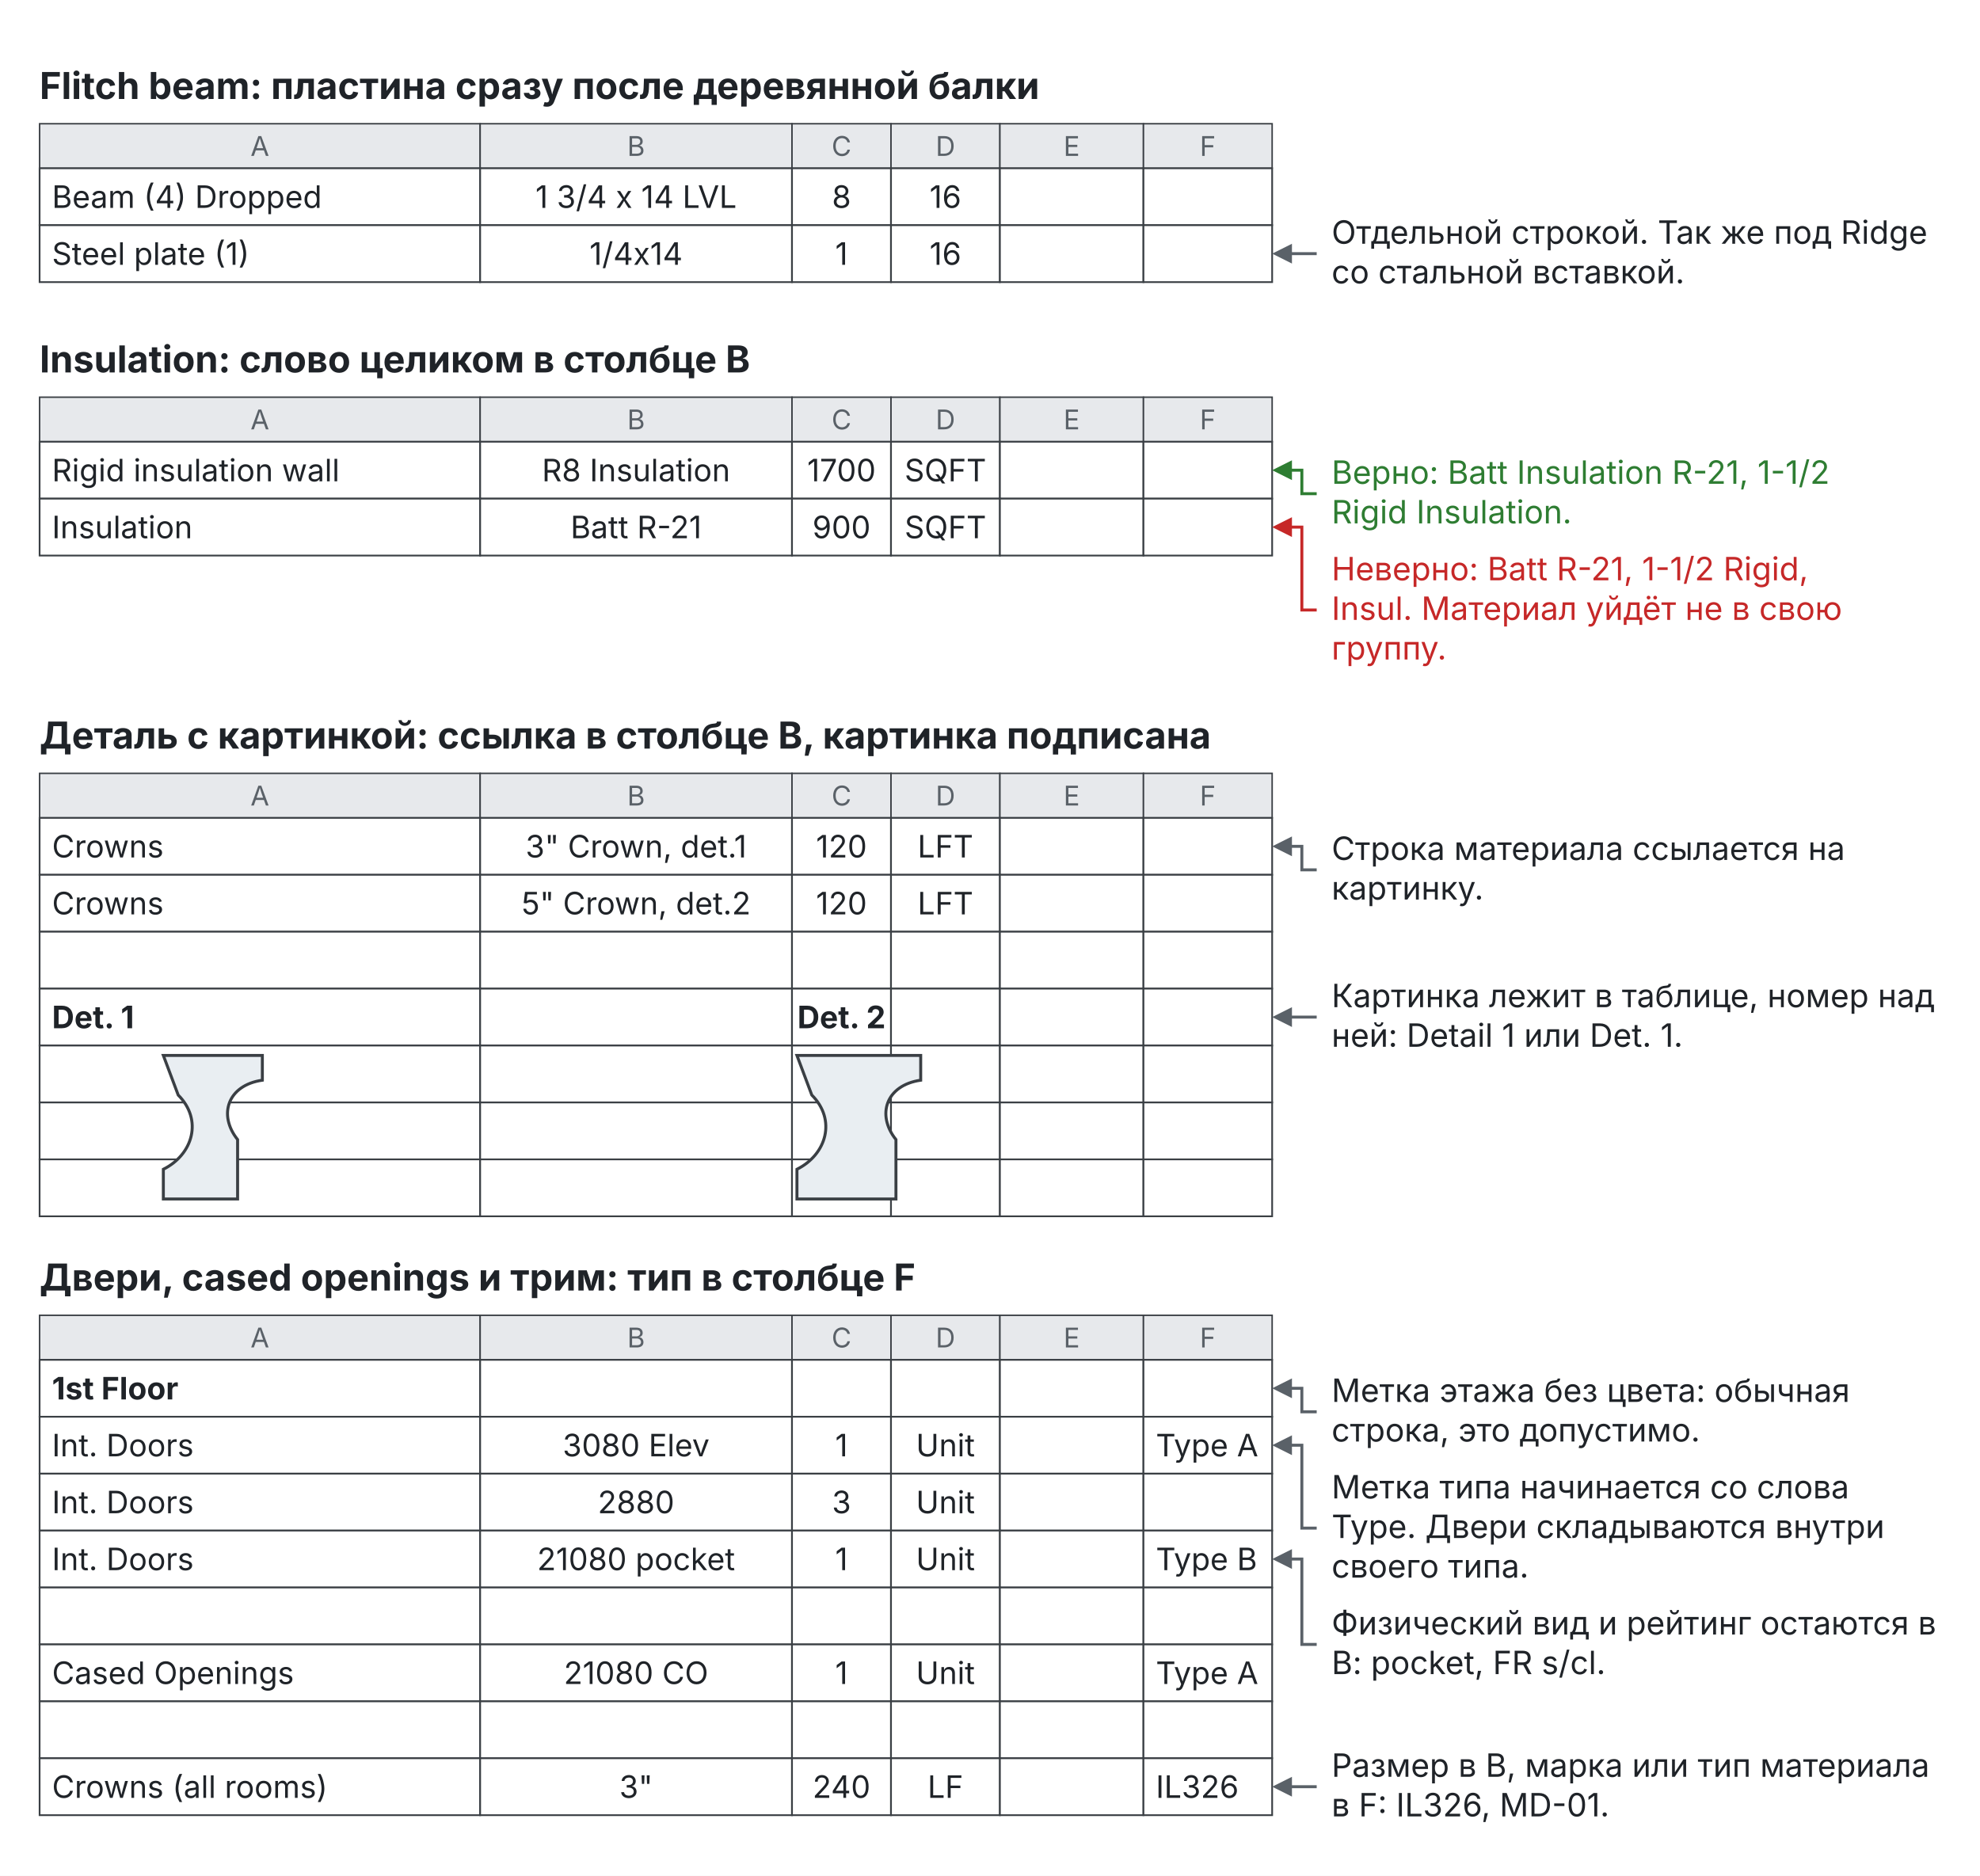
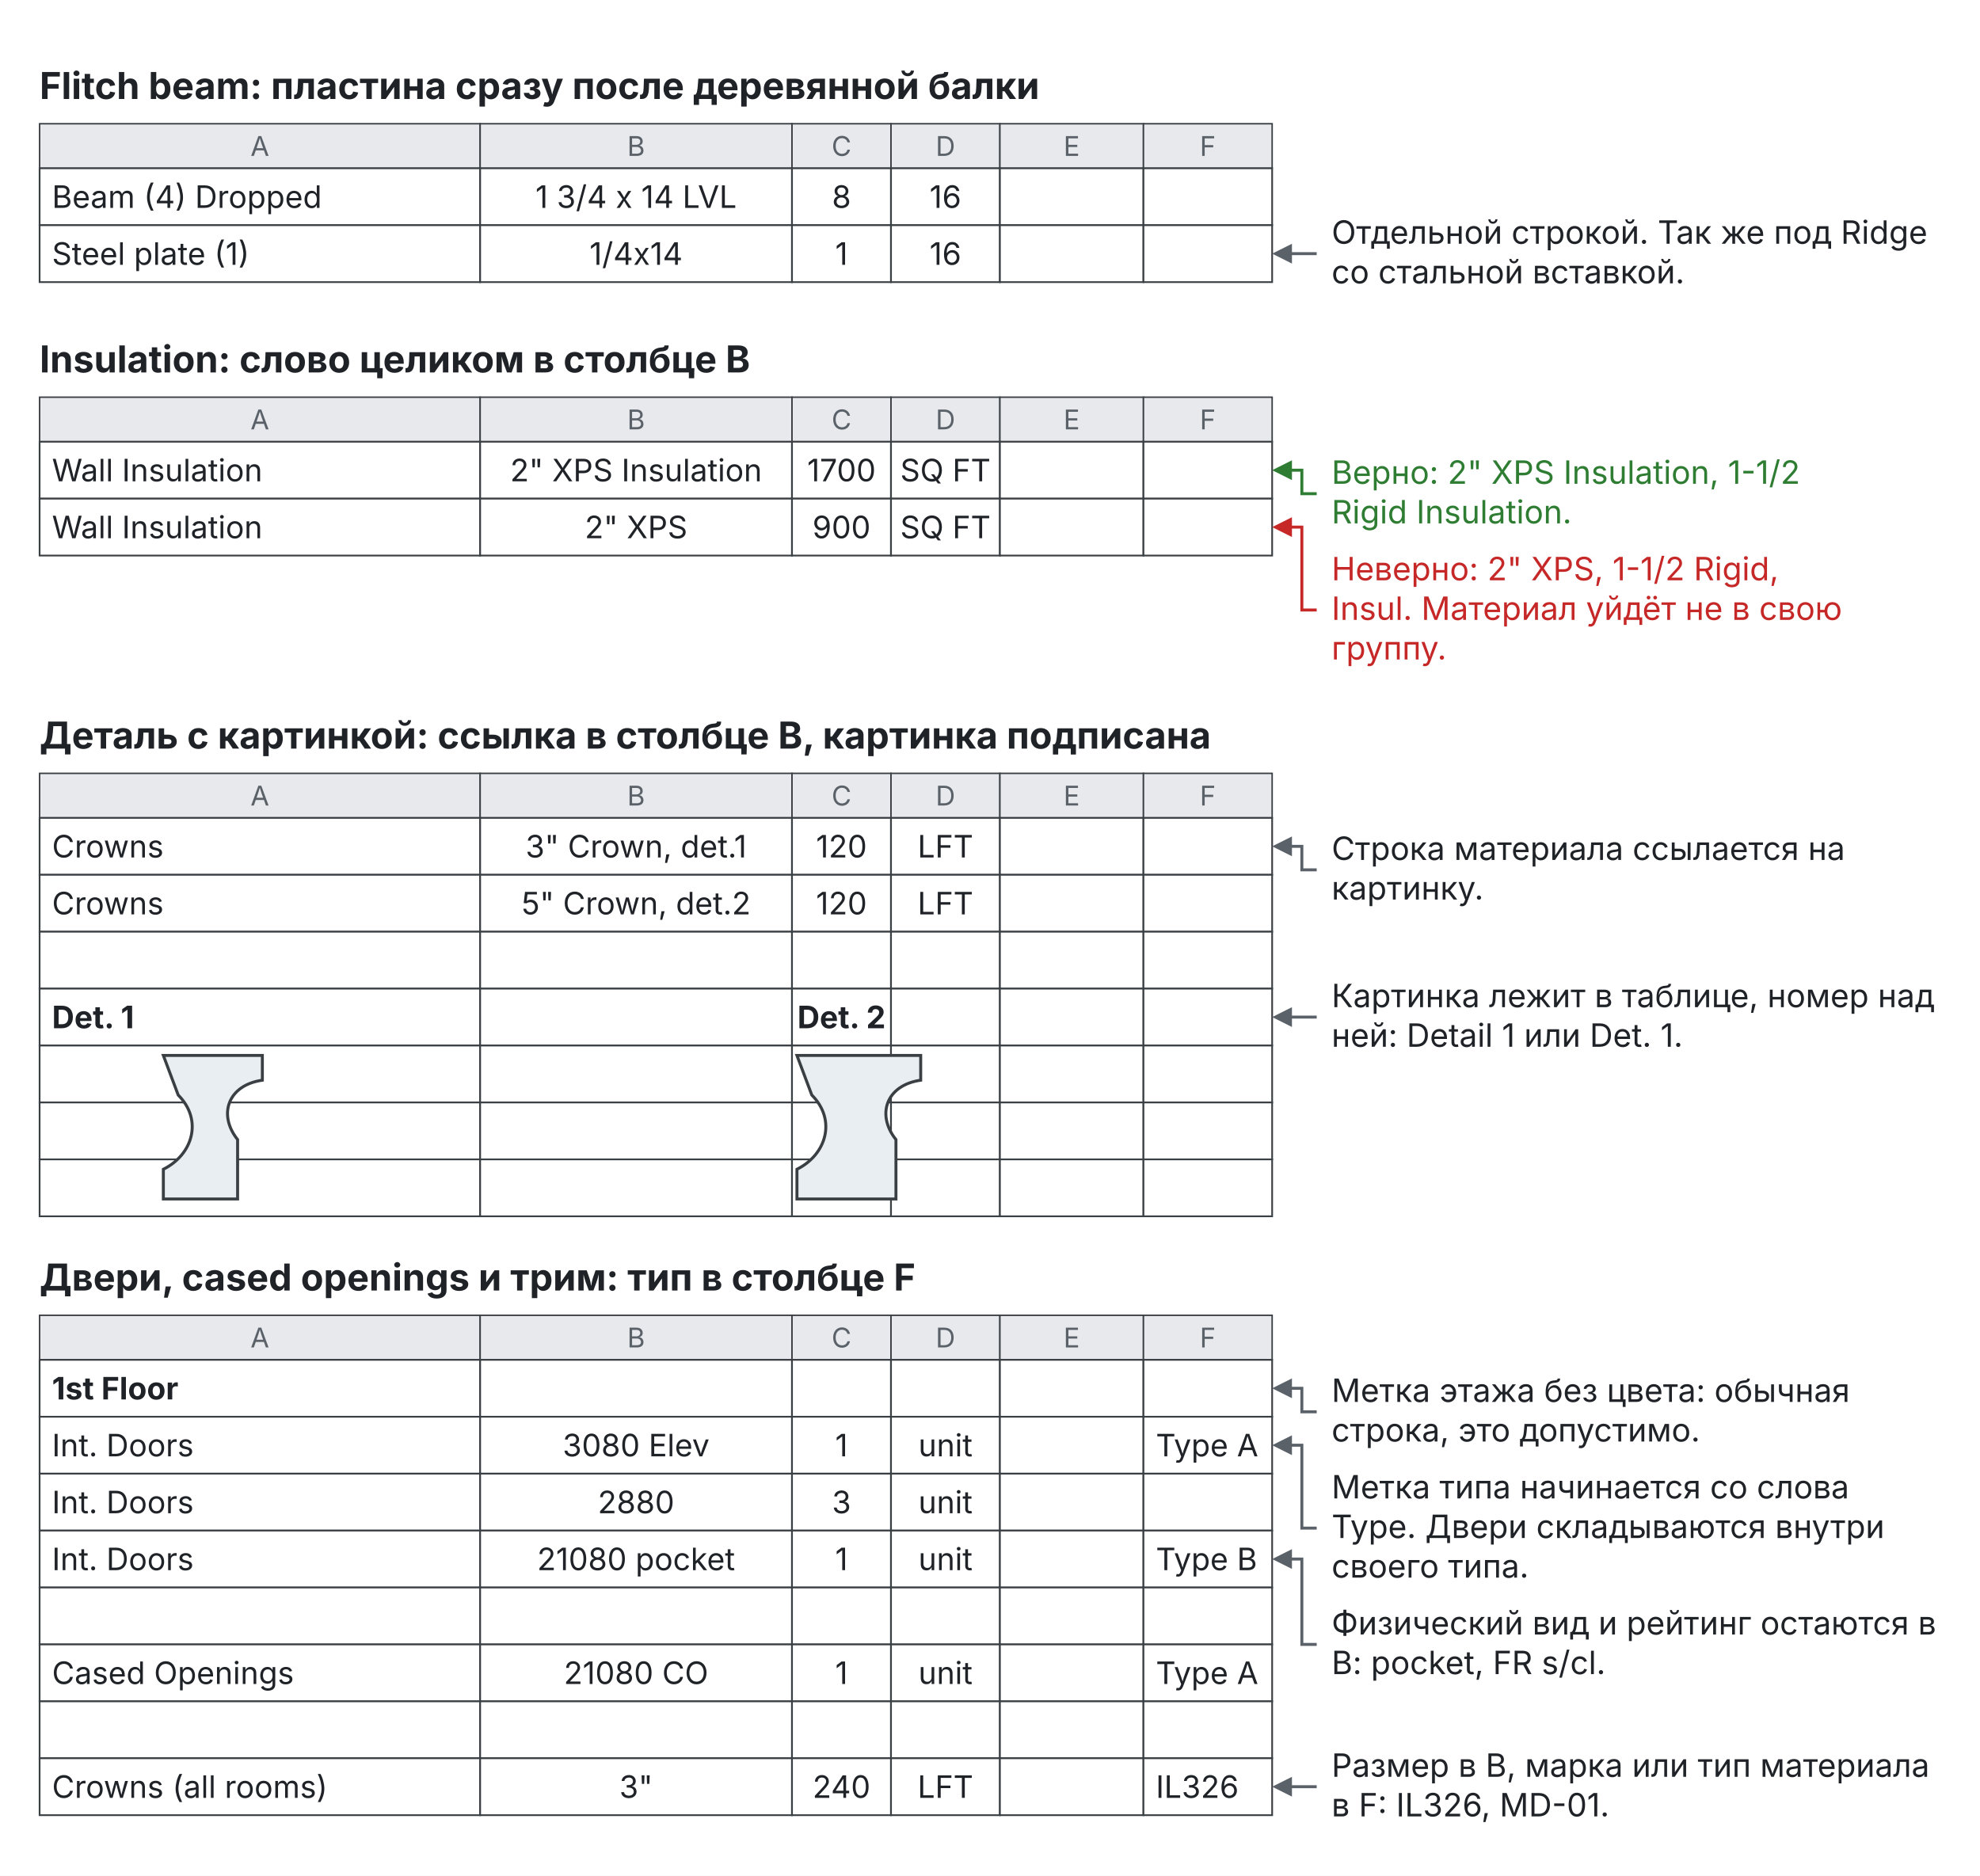
<svg xmlns="http://www.w3.org/2000/svg" width="800" height="758" viewBox="0 0 800 758" role="img" aria-labelledby="t d">
  <style>text{font-family:Inter,"Segoe UI",Arial,sans-serif}.h{font-size:15px;font-weight:700;fill:#1f2328}.t{font-size:13px;fill:#1f2328}.n{font-size:13px}.c{font-size:12.5px}.cb{font-size:12.5px;font-weight:700}.col{font-size:11px;fill:#5a6168}.sm{font-size:12px;fill:#5a6168}.bt{font-size:13.5px;font-weight:600;fill:#1f2328}</style>
  <rect width="800" height="758" fill="#ffffff" />
  <text class="h" x="16" y="40">Flitch beam: пластина сразу после деревянной балки</text>
  <rect x="16" y="50" width="178" height="18" fill="#e7e9ec" stroke="#3a3f44" stroke-width="0.6" />
  <text class="col" x="105.0" y="63" text-anchor="middle">A</text>
  <rect x="194" y="50" width="126" height="18" fill="#e7e9ec" stroke="#3a3f44" stroke-width="0.6" />
  <text class="col" x="257.0" y="63" text-anchor="middle">B</text>
  <rect x="320" y="50" width="40" height="18" fill="#e7e9ec" stroke="#3a3f44" stroke-width="0.6" />
  <text class="col" x="340.0" y="63" text-anchor="middle">C</text>
  <rect x="360" y="50" width="44" height="18" fill="#e7e9ec" stroke="#3a3f44" stroke-width="0.6" />
  <text class="col" x="382.0" y="63" text-anchor="middle">D</text>
  <rect x="404" y="50" width="58" height="18" fill="#e7e9ec" stroke="#3a3f44" stroke-width="0.6" />
  <text class="col" x="433.0" y="63" text-anchor="middle">E</text>
  <rect x="462" y="50" width="52" height="18" fill="#e7e9ec" stroke="#3a3f44" stroke-width="0.6" />
  <text class="col" x="488.0" y="63" text-anchor="middle">F</text>
  <rect x="16" y="68" width="178" height="23" fill="#ffffff" stroke="#3a3f44" stroke-width="0.7" />
  <rect x="194" y="68" width="126" height="23" fill="#ffffff" stroke="#3a3f44" stroke-width="0.7" />
  <rect x="320" y="68" width="40" height="23" fill="#ffffff" stroke="#3a3f44" stroke-width="0.7" />
  <rect x="360" y="68" width="44" height="23" fill="#ffffff" stroke="#3a3f44" stroke-width="0.7" />
  <rect x="404" y="68" width="58" height="23" fill="#ffffff" stroke="#3a3f44" stroke-width="0.7" />
  <rect x="462" y="68" width="52" height="23" fill="#ffffff" stroke="#3a3f44" stroke-width="0.7" />
  <text class="c" x="21" y="84" fill="#1f2328">Beam (4) Dropped</text>
  <text class="c" x="257.0" y="84" fill="#1f2328" text-anchor="middle">1 3/4 x 14 LVL</text>
  <text class="c" x="340.0" y="84" fill="#1f2328" text-anchor="middle">8</text>
  <text class="c" x="382.0" y="84" fill="#1f2328" text-anchor="middle">16</text>
  <rect x="16" y="91" width="178" height="23" fill="#ffffff" stroke="#3a3f44" stroke-width="0.7" />
  <rect x="194" y="91" width="126" height="23" fill="#ffffff" stroke="#3a3f44" stroke-width="0.7" />
  <rect x="320" y="91" width="40" height="23" fill="#ffffff" stroke="#3a3f44" stroke-width="0.7" />
  <rect x="360" y="91" width="44" height="23" fill="#ffffff" stroke="#3a3f44" stroke-width="0.7" />
  <rect x="404" y="91" width="58" height="23" fill="#ffffff" stroke="#3a3f44" stroke-width="0.7" />
  <rect x="462" y="91" width="52" height="23" fill="#ffffff" stroke="#3a3f44" stroke-width="0.7" />
  <text class="c" x="21" y="107" fill="#1f2328">Steel plate (1)</text>
  <text class="c" x="257.0" y="107" fill="#1f2328" text-anchor="middle">1/4x14</text>
  <text class="c" x="340.0" y="107" fill="#1f2328" text-anchor="middle">1</text>
  <text class="c" x="382.0" y="107" fill="#1f2328" text-anchor="middle">16</text>
  <path d="M532,102.5 L526,102.5 L526,102.5 L518,102.5" fill="none" stroke="#5a6168" stroke-width="1.2" />
  <path d="M514,102.5 L522,98.5 L522,106.5 z" fill="#5a6168" />
  <text class="n" x="538" y="98.5" fill="#1f2328">Отдельной строкой. Так же под Ridge</text>
  <text class="n" x="538" y="114.5" fill="#1f2328">со стальной вставкой.</text>
  <text class="h" x="16" y="150.5">Insulation: слово целиком в столбце B</text>
  <rect x="16" y="160.5" width="178" height="18" fill="#e7e9ec" stroke="#3a3f44" stroke-width="0.6" />
  <text class="col" x="105.0" y="173.5" text-anchor="middle">A</text>
  <rect x="194" y="160.5" width="126" height="18" fill="#e7e9ec" stroke="#3a3f44" stroke-width="0.6" />
  <text class="col" x="257.0" y="173.5" text-anchor="middle">B</text>
  <rect x="320" y="160.5" width="40" height="18" fill="#e7e9ec" stroke="#3a3f44" stroke-width="0.6" />
  <text class="col" x="340.0" y="173.5" text-anchor="middle">C</text>
  <rect x="360" y="160.5" width="44" height="18" fill="#e7e9ec" stroke="#3a3f44" stroke-width="0.6" />
  <text class="col" x="382.0" y="173.5" text-anchor="middle">D</text>
  <rect x="404" y="160.5" width="58" height="18" fill="#e7e9ec" stroke="#3a3f44" stroke-width="0.6" />
  <text class="col" x="433.0" y="173.5" text-anchor="middle">E</text>
  <rect x="462" y="160.5" width="52" height="18" fill="#e7e9ec" stroke="#3a3f44" stroke-width="0.6" />
  <text class="col" x="488.0" y="173.5" text-anchor="middle">F</text>
  <rect x="16" y="178.5" width="178" height="23" fill="#ffffff" stroke="#3a3f44" stroke-width="0.7" />
  <rect x="194" y="178.5" width="126" height="23" fill="#ffffff" stroke="#3a3f44" stroke-width="0.7" />
  <rect x="320" y="178.5" width="40" height="23" fill="#ffffff" stroke="#3a3f44" stroke-width="0.7" />
  <rect x="360" y="178.5" width="44" height="23" fill="#ffffff" stroke="#3a3f44" stroke-width="0.7" />
  <rect x="404" y="178.5" width="58" height="23" fill="#ffffff" stroke="#3a3f44" stroke-width="0.7" />
  <rect x="462" y="178.5" width="52" height="23" fill="#ffffff" stroke="#3a3f44" stroke-width="0.7" />
-   <text class="c" x="21" y="194.5" fill="#1f2328">Rigid insulation wall</text>
-   <text class="c" x="257.0" y="194.5" fill="#1f2328" text-anchor="middle">R8 Insulation</text>
+   <text class="c" x="21" y="194.5" fill="#1f2328">Wall Insulation</text>
+   <text class="c" x="257.0" y="194.5" fill="#1f2328" text-anchor="middle">2" XPS Insulation</text>
  <text class="c" x="340.0" y="194.5" fill="#1f2328" text-anchor="middle">1700</text>
-   <text class="c" x="382.0" y="194.5" fill="#1f2328" text-anchor="middle">SQFT</text>
+   <text class="c" x="382.0" y="194.5" fill="#1f2328" text-anchor="middle">SQ FT</text>
  <rect x="16" y="201.5" width="178" height="23" fill="#ffffff" stroke="#3a3f44" stroke-width="0.7" />
  <rect x="194" y="201.5" width="126" height="23" fill="#ffffff" stroke="#3a3f44" stroke-width="0.7" />
  <rect x="320" y="201.5" width="40" height="23" fill="#ffffff" stroke="#3a3f44" stroke-width="0.7" />
  <rect x="360" y="201.5" width="44" height="23" fill="#ffffff" stroke="#3a3f44" stroke-width="0.7" />
  <rect x="404" y="201.5" width="58" height="23" fill="#ffffff" stroke="#3a3f44" stroke-width="0.7" />
  <rect x="462" y="201.5" width="52" height="23" fill="#ffffff" stroke="#3a3f44" stroke-width="0.7" />
-   <text class="c" x="21" y="217.5" fill="#1f2328">Insulation</text>
-   <text class="c" x="257.0" y="217.5" fill="#1f2328" text-anchor="middle">Batt R-21</text>
+   <text class="c" x="21" y="217.5" fill="#1f2328">Wall Insulation</text>
+   <text class="c" x="257.0" y="217.5" fill="#1f2328" text-anchor="middle">2" XPS</text>
  <text class="c" x="340.0" y="217.5" fill="#1f2328" text-anchor="middle">900</text>
-   <text class="c" x="382.0" y="217.5" fill="#1f2328" text-anchor="middle">SQFT</text>
+   <text class="c" x="382.0" y="217.5" fill="#1f2328" text-anchor="middle">SQ FT</text>
  <path d="M532,199.5 L526,199.5 L526,190.0 L518,190.0" fill="none" stroke="#2e7d32" stroke-width="1.2" />
  <path d="M514,190.0 L522,186.0 L522,194.0 z" fill="#2e7d32" />
-   <text class="n" x="538" y="195.5" fill="#2e7d32">Верно: Batt Insulation R-21, 1-1/2</text>
+   <text class="n" x="538" y="195.5" fill="#2e7d32">Верно: 2" XPS Insulation, 1-1/2</text>
  <text class="n" x="538" y="211.5" fill="#2e7d32">Rigid Insulation.</text>
  <path d="M532,246.5 L526,246.5 L526,213.0 L518,213.0" fill="none" stroke="#c62828" stroke-width="1.2" />
  <path d="M514,213.0 L522,209.0 L522,217.0 z" fill="#c62828" />
-   <text class="n" x="538" y="234.5" fill="#c62828">Неверно: Batt R-21, 1-1/2 Rigid,</text>
+   <text class="n" x="538" y="234.5" fill="#c62828">Неверно: 2" XPS, 1-1/2 Rigid,</text>
  <text class="n" x="538" y="250.5" fill="#c62828">Insul. Материал уйдёт не в свою</text>
  <text class="n" x="538" y="266.5" fill="#c62828">группу.</text>
  <text class="h" x="16" y="302.5">Деталь с картинкой: ссылка в столбце B, картинка подписана</text>
  <rect x="16" y="312.5" width="178" height="18" fill="#e7e9ec" stroke="#3a3f44" stroke-width="0.6" />
  <text class="col" x="105.0" y="325.5" text-anchor="middle">A</text>
  <rect x="194" y="312.5" width="126" height="18" fill="#e7e9ec" stroke="#3a3f44" stroke-width="0.6" />
  <text class="col" x="257.0" y="325.5" text-anchor="middle">B</text>
  <rect x="320" y="312.5" width="40" height="18" fill="#e7e9ec" stroke="#3a3f44" stroke-width="0.6" />
  <text class="col" x="340.0" y="325.5" text-anchor="middle">C</text>
  <rect x="360" y="312.5" width="44" height="18" fill="#e7e9ec" stroke="#3a3f44" stroke-width="0.6" />
  <text class="col" x="382.0" y="325.5" text-anchor="middle">D</text>
  <rect x="404" y="312.5" width="58" height="18" fill="#e7e9ec" stroke="#3a3f44" stroke-width="0.6" />
  <text class="col" x="433.0" y="325.5" text-anchor="middle">E</text>
  <rect x="462" y="312.5" width="52" height="18" fill="#e7e9ec" stroke="#3a3f44" stroke-width="0.6" />
  <text class="col" x="488.0" y="325.5" text-anchor="middle">F</text>
  <rect x="16" y="330.5" width="178" height="23" fill="#ffffff" stroke="#3a3f44" stroke-width="0.7" />
  <rect x="194" y="330.5" width="126" height="23" fill="#ffffff" stroke="#3a3f44" stroke-width="0.7" />
  <rect x="320" y="330.5" width="40" height="23" fill="#ffffff" stroke="#3a3f44" stroke-width="0.7" />
  <rect x="360" y="330.5" width="44" height="23" fill="#ffffff" stroke="#3a3f44" stroke-width="0.7" />
  <rect x="404" y="330.5" width="58" height="23" fill="#ffffff" stroke="#3a3f44" stroke-width="0.7" />
  <rect x="462" y="330.5" width="52" height="23" fill="#ffffff" stroke="#3a3f44" stroke-width="0.7" />
  <text class="c" x="21" y="346.5" fill="#1f2328">Crowns</text>
  <text class="c" x="257.0" y="346.5" fill="#1f2328" text-anchor="middle">3" Crown, det.1</text>
  <text class="c" x="340.0" y="346.5" fill="#1f2328" text-anchor="middle">120</text>
  <text class="c" x="382.0" y="346.5" fill="#1f2328" text-anchor="middle">LFT</text>
  <rect x="16" y="353.5" width="178" height="23" fill="#ffffff" stroke="#3a3f44" stroke-width="0.7" />
  <rect x="194" y="353.5" width="126" height="23" fill="#ffffff" stroke="#3a3f44" stroke-width="0.7" />
  <rect x="320" y="353.5" width="40" height="23" fill="#ffffff" stroke="#3a3f44" stroke-width="0.7" />
  <rect x="360" y="353.5" width="44" height="23" fill="#ffffff" stroke="#3a3f44" stroke-width="0.7" />
  <rect x="404" y="353.5" width="58" height="23" fill="#ffffff" stroke="#3a3f44" stroke-width="0.7" />
  <rect x="462" y="353.5" width="52" height="23" fill="#ffffff" stroke="#3a3f44" stroke-width="0.7" />
  <text class="c" x="21" y="369.5" fill="#1f2328">Crowns</text>
  <text class="c" x="257.0" y="369.5" fill="#1f2328" text-anchor="middle">5" Crown, det.2</text>
  <text class="c" x="340.0" y="369.5" fill="#1f2328" text-anchor="middle">120</text>
  <text class="c" x="382.0" y="369.5" fill="#1f2328" text-anchor="middle">LFT</text>
  <rect x="16" y="376.5" width="178" height="23" fill="#ffffff" stroke="#3a3f44" stroke-width="0.7" />
  <rect x="194" y="376.5" width="126" height="23" fill="#ffffff" stroke="#3a3f44" stroke-width="0.7" />
  <rect x="320" y="376.5" width="40" height="23" fill="#ffffff" stroke="#3a3f44" stroke-width="0.7" />
  <rect x="360" y="376.5" width="44" height="23" fill="#ffffff" stroke="#3a3f44" stroke-width="0.7" />
  <rect x="404" y="376.5" width="58" height="23" fill="#ffffff" stroke="#3a3f44" stroke-width="0.7" />
  <rect x="462" y="376.5" width="52" height="23" fill="#ffffff" stroke="#3a3f44" stroke-width="0.7" />
  <rect x="16" y="399.5" width="178" height="23" fill="#ffffff" stroke="#3a3f44" stroke-width="0.7" />
  <rect x="194" y="399.5" width="126" height="23" fill="#ffffff" stroke="#3a3f44" stroke-width="0.7" />
  <rect x="320" y="399.5" width="40" height="23" fill="#ffffff" stroke="#3a3f44" stroke-width="0.7" />
  <rect x="360" y="399.5" width="44" height="23" fill="#ffffff" stroke="#3a3f44" stroke-width="0.7" />
  <rect x="404" y="399.5" width="58" height="23" fill="#ffffff" stroke="#3a3f44" stroke-width="0.7" />
  <rect x="462" y="399.5" width="52" height="23" fill="#ffffff" stroke="#3a3f44" stroke-width="0.7" />
  <text class="cb" x="21" y="415.5" fill="#1f2328">Det. 1</text>
  <text class="cb" x="340.0" y="415.5" fill="#1f2328" text-anchor="middle">Det. 2</text>
  <rect x="16" y="422.5" width="178" height="23" fill="#ffffff" stroke="#3a3f44" stroke-width="0.7" />
  <rect x="194" y="422.5" width="126" height="23" fill="#ffffff" stroke="#3a3f44" stroke-width="0.7" />
  <rect x="320" y="422.5" width="40" height="23" fill="#ffffff" stroke="#3a3f44" stroke-width="0.7" />
  <rect x="360" y="422.5" width="44" height="23" fill="#ffffff" stroke="#3a3f44" stroke-width="0.7" />
  <rect x="404" y="422.5" width="58" height="23" fill="#ffffff" stroke="#3a3f44" stroke-width="0.7" />
  <rect x="462" y="422.5" width="52" height="23" fill="#ffffff" stroke="#3a3f44" stroke-width="0.7" />
  <rect x="16" y="445.5" width="178" height="23" fill="#ffffff" stroke="#3a3f44" stroke-width="0.7" />
  <rect x="194" y="445.5" width="126" height="23" fill="#ffffff" stroke="#3a3f44" stroke-width="0.7" />
  <rect x="320" y="445.5" width="40" height="23" fill="#ffffff" stroke="#3a3f44" stroke-width="0.7" />
  <rect x="360" y="445.5" width="44" height="23" fill="#ffffff" stroke="#3a3f44" stroke-width="0.7" />
  <rect x="404" y="445.5" width="58" height="23" fill="#ffffff" stroke="#3a3f44" stroke-width="0.7" />
  <rect x="462" y="445.5" width="52" height="23" fill="#ffffff" stroke="#3a3f44" stroke-width="0.7" />
  <rect x="16" y="468.5" width="178" height="23" fill="#ffffff" stroke="#3a3f44" stroke-width="0.7" />
  <rect x="194" y="468.5" width="126" height="23" fill="#ffffff" stroke="#3a3f44" stroke-width="0.7" />
  <rect x="320" y="468.5" width="40" height="23" fill="#ffffff" stroke="#3a3f44" stroke-width="0.7" />
  <rect x="360" y="468.5" width="44" height="23" fill="#ffffff" stroke="#3a3f44" stroke-width="0.7" />
  <rect x="404" y="468.5" width="58" height="23" fill="#ffffff" stroke="#3a3f44" stroke-width="0.7" />
  <rect x="462" y="468.5" width="52" height="23" fill="#ffffff" stroke="#3a3f44" stroke-width="0.7" />
  <path d="M532,351.5 L526,351.5 L526,342.0 L518,342.0" fill="none" stroke="#5a6168" stroke-width="1.2" />
  <path d="M514,342.0 L522,338.0 L522,346.0 z" fill="#5a6168" />
  <text class="n" x="538" y="347.5" fill="#1f2328">Строка материала ссылается на</text>
  <text class="n" x="538" y="363.5" fill="#1f2328">картинку.</text>
  <path d="M532,411.0 L526,411.0 L526,411.0 L518,411.0" fill="none" stroke="#5a6168" stroke-width="1.2" />
  <path d="M514,411.0 L522,407.0 L522,415.0 z" fill="#5a6168" />
  <text class="n" x="538" y="407.0" fill="#1f2328">Картинка лежит в таблице, номер над</text>
  <text class="n" x="538" y="423.0" fill="#1f2328">ней: Detail 1 или Det. 1.</text>
  <path d="M66,426.5 L106,426.5 L106,436.5 C92,438.5 88,450.5 96,460.5 L96,484.5 L66,484.5 L66,472.5 C78,466.5 82,452.5 72,442.5 z" fill="#e9eef2" stroke="#3a3f44" stroke-width="1.2" />
  <path d="M322,426.5 L372,426.5 L372,436.5 C358,438.5 354,450.5 362,460.5 L362,484.5 L322,484.5 L322,472.5 C334,466.5 338,452.5 328,442.5 z" fill="#e9eef2" stroke="#3a3f44" stroke-width="1.2" />
  <text class="h" x="16" y="521.5">Двери, cased openings и трим: тип в столбце F</text>
  <rect x="16" y="531.5" width="178" height="18" fill="#e7e9ec" stroke="#3a3f44" stroke-width="0.6" />
  <text class="col" x="105.0" y="544.5" text-anchor="middle">A</text>
  <rect x="194" y="531.5" width="126" height="18" fill="#e7e9ec" stroke="#3a3f44" stroke-width="0.6" />
  <text class="col" x="257.0" y="544.5" text-anchor="middle">B</text>
  <rect x="320" y="531.5" width="40" height="18" fill="#e7e9ec" stroke="#3a3f44" stroke-width="0.6" />
  <text class="col" x="340.0" y="544.5" text-anchor="middle">C</text>
  <rect x="360" y="531.5" width="44" height="18" fill="#e7e9ec" stroke="#3a3f44" stroke-width="0.6" />
  <text class="col" x="382.0" y="544.5" text-anchor="middle">D</text>
  <rect x="404" y="531.5" width="58" height="18" fill="#e7e9ec" stroke="#3a3f44" stroke-width="0.6" />
  <text class="col" x="433.0" y="544.5" text-anchor="middle">E</text>
  <rect x="462" y="531.5" width="52" height="18" fill="#e7e9ec" stroke="#3a3f44" stroke-width="0.6" />
  <text class="col" x="488.0" y="544.5" text-anchor="middle">F</text>
  <rect x="16" y="549.5" width="178" height="23" fill="#ffffff" stroke="#3a3f44" stroke-width="0.7" />
  <rect x="194" y="549.5" width="126" height="23" fill="#ffffff" stroke="#3a3f44" stroke-width="0.7" />
  <rect x="320" y="549.5" width="40" height="23" fill="#ffffff" stroke="#3a3f44" stroke-width="0.7" />
  <rect x="360" y="549.5" width="44" height="23" fill="#ffffff" stroke="#3a3f44" stroke-width="0.7" />
  <rect x="404" y="549.5" width="58" height="23" fill="#ffffff" stroke="#3a3f44" stroke-width="0.7" />
  <rect x="462" y="549.5" width="52" height="23" fill="#ffffff" stroke="#3a3f44" stroke-width="0.7" />
  <text class="cb" x="21" y="565.5" fill="#1f2328">1st Floor</text>
  <rect x="16" y="572.5" width="178" height="23" fill="#ffffff" stroke="#3a3f44" stroke-width="0.7" />
  <rect x="194" y="572.5" width="126" height="23" fill="#ffffff" stroke="#3a3f44" stroke-width="0.7" />
  <rect x="320" y="572.5" width="40" height="23" fill="#ffffff" stroke="#3a3f44" stroke-width="0.7" />
  <rect x="360" y="572.5" width="44" height="23" fill="#ffffff" stroke="#3a3f44" stroke-width="0.7" />
  <rect x="404" y="572.5" width="58" height="23" fill="#ffffff" stroke="#3a3f44" stroke-width="0.7" />
  <rect x="462" y="572.5" width="52" height="23" fill="#ffffff" stroke="#3a3f44" stroke-width="0.7" />
  <text class="c" x="21" y="588.5" fill="#1f2328">Int. Doors</text>
  <text class="c" x="257.0" y="588.5" fill="#1f2328" text-anchor="middle">3080 Elev</text>
  <text class="c" x="340.0" y="588.5" fill="#1f2328" text-anchor="middle">1</text>
-   <text class="c" x="382.0" y="588.5" fill="#1f2328" text-anchor="middle">Unit</text>
+   <text class="c" x="382.0" y="588.5" fill="#1f2328" text-anchor="middle">unit</text>
  <text class="c" x="467" y="588.5" fill="#1f2328">Type A</text>
  <rect x="16" y="595.5" width="178" height="23" fill="#ffffff" stroke="#3a3f44" stroke-width="0.7" />
  <rect x="194" y="595.5" width="126" height="23" fill="#ffffff" stroke="#3a3f44" stroke-width="0.7" />
  <rect x="320" y="595.5" width="40" height="23" fill="#ffffff" stroke="#3a3f44" stroke-width="0.7" />
  <rect x="360" y="595.5" width="44" height="23" fill="#ffffff" stroke="#3a3f44" stroke-width="0.7" />
  <rect x="404" y="595.5" width="58" height="23" fill="#ffffff" stroke="#3a3f44" stroke-width="0.7" />
  <rect x="462" y="595.5" width="52" height="23" fill="#ffffff" stroke="#3a3f44" stroke-width="0.7" />
  <text class="c" x="21" y="611.5" fill="#1f2328">Int. Doors</text>
  <text class="c" x="257.0" y="611.5" fill="#1f2328" text-anchor="middle">2880</text>
  <text class="c" x="340.0" y="611.5" fill="#1f2328" text-anchor="middle">3</text>
-   <text class="c" x="382.0" y="611.5" fill="#1f2328" text-anchor="middle">Unit</text>
+   <text class="c" x="382.0" y="611.5" fill="#1f2328" text-anchor="middle">unit</text>
  <rect x="16" y="618.5" width="178" height="23" fill="#ffffff" stroke="#3a3f44" stroke-width="0.7" />
  <rect x="194" y="618.5" width="126" height="23" fill="#ffffff" stroke="#3a3f44" stroke-width="0.7" />
  <rect x="320" y="618.5" width="40" height="23" fill="#ffffff" stroke="#3a3f44" stroke-width="0.7" />
  <rect x="360" y="618.5" width="44" height="23" fill="#ffffff" stroke="#3a3f44" stroke-width="0.7" />
  <rect x="404" y="618.5" width="58" height="23" fill="#ffffff" stroke="#3a3f44" stroke-width="0.7" />
  <rect x="462" y="618.5" width="52" height="23" fill="#ffffff" stroke="#3a3f44" stroke-width="0.7" />
  <text class="c" x="21" y="634.5" fill="#1f2328">Int. Doors</text>
  <text class="c" x="257.0" y="634.5" fill="#1f2328" text-anchor="middle">21080 pocket</text>
  <text class="c" x="340.0" y="634.5" fill="#1f2328" text-anchor="middle">1</text>
-   <text class="c" x="382.0" y="634.5" fill="#1f2328" text-anchor="middle">Unit</text>
+   <text class="c" x="382.0" y="634.5" fill="#1f2328" text-anchor="middle">unit</text>
  <text class="c" x="467" y="634.5" fill="#1f2328">Type B</text>
  <rect x="16" y="641.5" width="178" height="23" fill="#ffffff" stroke="#3a3f44" stroke-width="0.7" />
  <rect x="194" y="641.5" width="126" height="23" fill="#ffffff" stroke="#3a3f44" stroke-width="0.7" />
  <rect x="320" y="641.5" width="40" height="23" fill="#ffffff" stroke="#3a3f44" stroke-width="0.7" />
  <rect x="360" y="641.5" width="44" height="23" fill="#ffffff" stroke="#3a3f44" stroke-width="0.7" />
  <rect x="404" y="641.5" width="58" height="23" fill="#ffffff" stroke="#3a3f44" stroke-width="0.7" />
  <rect x="462" y="641.5" width="52" height="23" fill="#ffffff" stroke="#3a3f44" stroke-width="0.7" />
  <rect x="16" y="664.5" width="178" height="23" fill="#ffffff" stroke="#3a3f44" stroke-width="0.7" />
  <rect x="194" y="664.5" width="126" height="23" fill="#ffffff" stroke="#3a3f44" stroke-width="0.7" />
  <rect x="320" y="664.5" width="40" height="23" fill="#ffffff" stroke="#3a3f44" stroke-width="0.7" />
  <rect x="360" y="664.5" width="44" height="23" fill="#ffffff" stroke="#3a3f44" stroke-width="0.7" />
  <rect x="404" y="664.5" width="58" height="23" fill="#ffffff" stroke="#3a3f44" stroke-width="0.7" />
  <rect x="462" y="664.5" width="52" height="23" fill="#ffffff" stroke="#3a3f44" stroke-width="0.7" />
  <text class="c" x="21" y="680.5" fill="#1f2328">Cased Openings</text>
  <text class="c" x="257.0" y="680.5" fill="#1f2328" text-anchor="middle">21080 CO</text>
  <text class="c" x="340.0" y="680.5" fill="#1f2328" text-anchor="middle">1</text>
-   <text class="c" x="382.0" y="680.5" fill="#1f2328" text-anchor="middle">Unit</text>
+   <text class="c" x="382.0" y="680.5" fill="#1f2328" text-anchor="middle">unit</text>
  <text class="c" x="467" y="680.5" fill="#1f2328">Type A</text>
  <rect x="16" y="687.5" width="178" height="23" fill="#ffffff" stroke="#3a3f44" stroke-width="0.7" />
  <rect x="194" y="687.5" width="126" height="23" fill="#ffffff" stroke="#3a3f44" stroke-width="0.7" />
  <rect x="320" y="687.5" width="40" height="23" fill="#ffffff" stroke="#3a3f44" stroke-width="0.7" />
  <rect x="360" y="687.5" width="44" height="23" fill="#ffffff" stroke="#3a3f44" stroke-width="0.7" />
  <rect x="404" y="687.5" width="58" height="23" fill="#ffffff" stroke="#3a3f44" stroke-width="0.7" />
  <rect x="462" y="687.5" width="52" height="23" fill="#ffffff" stroke="#3a3f44" stroke-width="0.7" />
  <rect x="16" y="710.5" width="178" height="23" fill="#ffffff" stroke="#3a3f44" stroke-width="0.7" />
  <rect x="194" y="710.5" width="126" height="23" fill="#ffffff" stroke="#3a3f44" stroke-width="0.7" />
  <rect x="320" y="710.5" width="40" height="23" fill="#ffffff" stroke="#3a3f44" stroke-width="0.7" />
  <rect x="360" y="710.5" width="44" height="23" fill="#ffffff" stroke="#3a3f44" stroke-width="0.7" />
  <rect x="404" y="710.5" width="58" height="23" fill="#ffffff" stroke="#3a3f44" stroke-width="0.7" />
  <rect x="462" y="710.5" width="52" height="23" fill="#ffffff" stroke="#3a3f44" stroke-width="0.7" />
  <text class="c" x="21" y="726.5" fill="#1f2328">Crowns (all rooms)</text>
  <text class="c" x="257.0" y="726.5" fill="#1f2328" text-anchor="middle">3"</text>
  <text class="c" x="340.0" y="726.5" fill="#1f2328" text-anchor="middle">240</text>
-   <text class="c" x="382.0" y="726.5" fill="#1f2328" text-anchor="middle">LF</text>
+   <text class="c" x="382.0" y="726.5" fill="#1f2328" text-anchor="middle">LFT</text>
  <text class="c" x="467" y="726.5" fill="#1f2328">IL326</text>
  <path d="M532,570.5 L526,570.5 L526,561.0 L518,561.0" fill="none" stroke="#5a6168" stroke-width="1.2" />
  <path d="M514,561.0 L522,557.0 L522,565.0 z" fill="#5a6168" />
  <text class="n" x="538" y="566.5" fill="#1f2328">Метка этажа без цвета: обычная</text>
  <text class="n" x="538" y="582.5" fill="#1f2328">строка, это допустимо.</text>
  <path d="M532,617.5 L526,617.5 L526,584.0 L518,584.0" fill="none" stroke="#5a6168" stroke-width="1.2" />
  <path d="M514,584.0 L522,580.0 L522,588.0 z" fill="#5a6168" />
  <text class="n" x="538" y="605.5" fill="#1f2328">Метка типа начинается со слова</text>
  <text class="n" x="538" y="621.5" fill="#1f2328">Type. Двери складываются внутри</text>
  <text class="n" x="538" y="637.5" fill="#1f2328">своего типа.</text>
  <path d="M532,664.5 L526,664.5 L526,630.0 L518,630.0" fill="none" stroke="#5a6168" stroke-width="1.2" />
  <path d="M514,630.0 L522,626.0 L522,634.0 z" fill="#5a6168" />
  <text class="n" x="538" y="660.5" fill="#1f2328">Физический вид и рейтинг остаются в</text>
  <text class="n" x="538" y="676.5" fill="#1f2328">B: pocket, FR s/cl.</text>
  <path d="M532,722.0 L526,722.0 L526,722.0 L518,722.0" fill="none" stroke="#5a6168" stroke-width="1.2" />
  <path d="M514,722.0 L522,718.0 L522,726.0 z" fill="#5a6168" />
  <text class="n" x="538" y="718.0" fill="#1f2328">Размер в B, марка или тип материала</text>
  <text class="n" x="538" y="734.0" fill="#1f2328">в F: IL326, MD-01.</text>
</svg>
